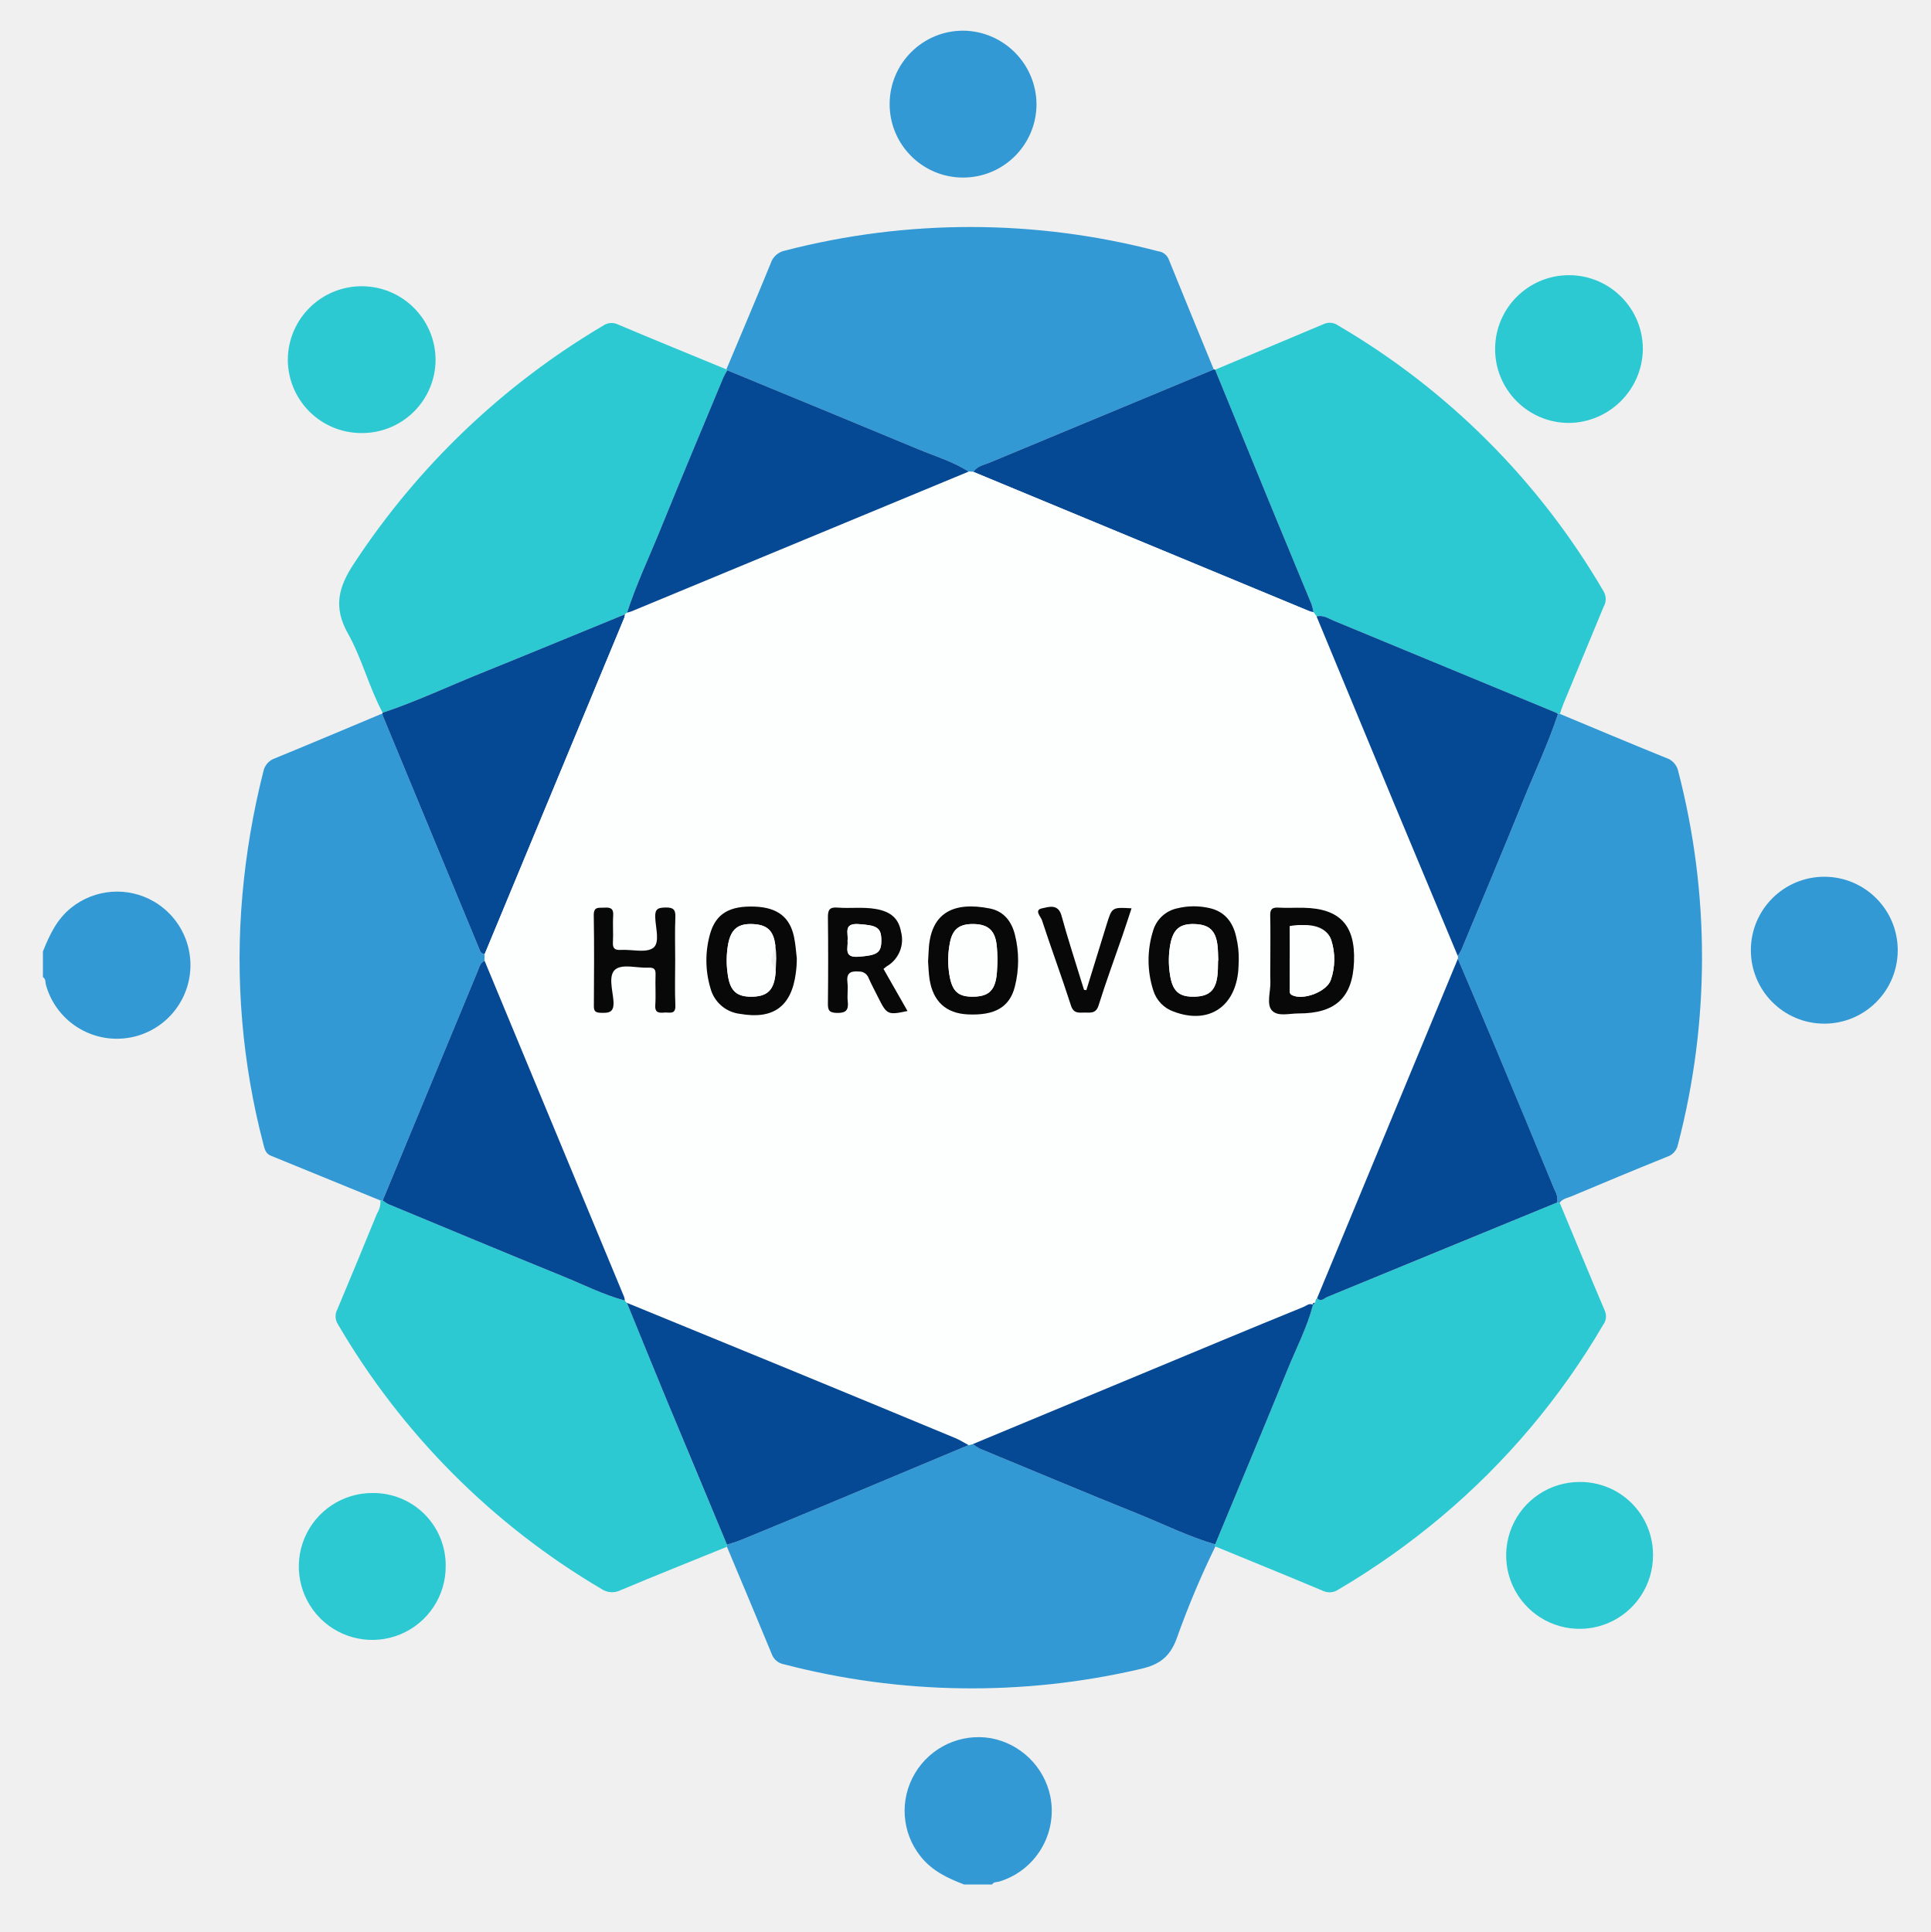
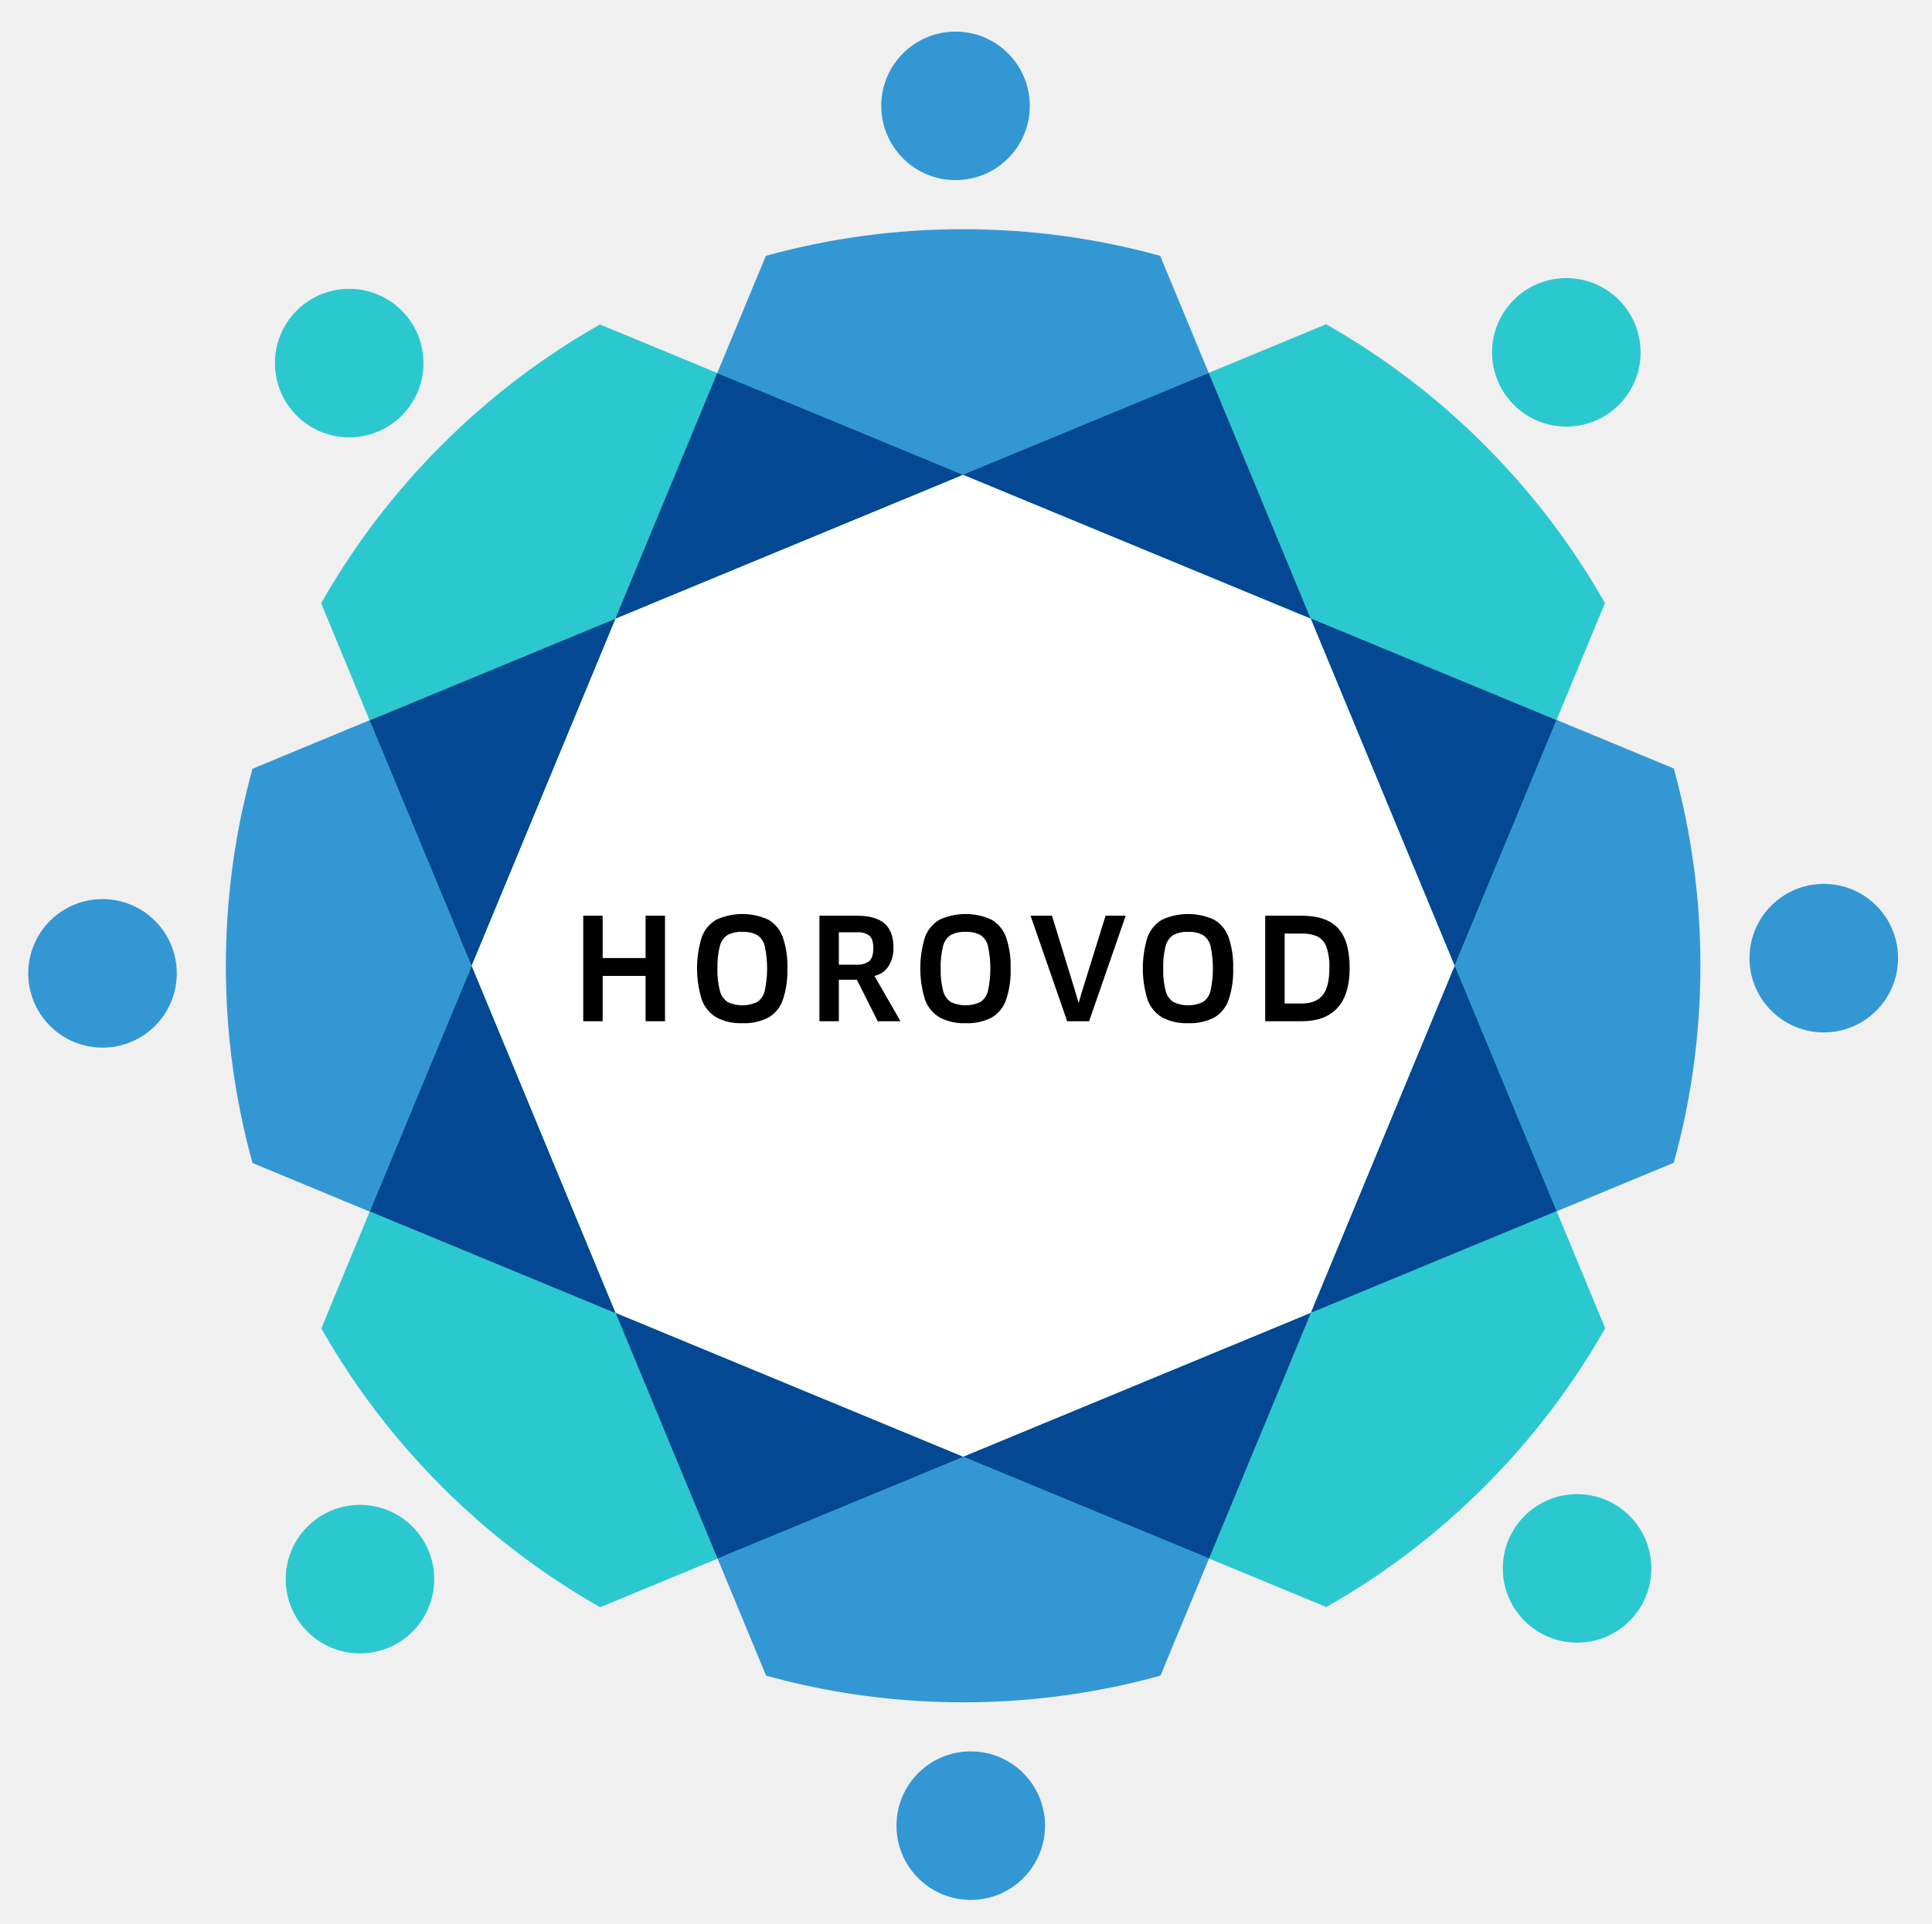
- <svg xmlns="http://www.w3.org/2000/svg" id="Layer_1" data-name="Layer 1" viewBox="0 0 360 360.189">
+ <svg xmlns="http://www.w3.org/2000/svg" id="Layer_1" data-name="Layer 1" viewBox="0 0 612 609.454">
  <defs>
-     <style>.cls-1{fill:#3299d4;}.cls-2{fill:#2cc9d2;}.cls-3{fill:#054894;}.cls-4{fill:#fdfefe;}.cls-5{fill:#080808;}</style>
+     <style>.cls-1,.cls-2{fill:none;}.cls-2{clip-path:url(#clip-path);}.cls-3{clip-path:url(#clip-path-6);}.cls-4{fill:#fff;}.cls-5{clip-path:url(#clip-path-7);}.cls-6{fill:#3397d4;}.cls-7{clip-path:url(#clip-path-8);}.cls-8{fill:#2cc8d0;}.cls-9{clip-path:url(#clip-path-9);}.cls-10{fill:#044792;}.cls-11{clip-path:url(#clip-path-10);}</style>
+     <clipPath id="clip-path">
+       <rect class="cls-1" x="8.81" y="7.537" width="594.379" height="594.379" />
+     </clipPath>
+     <clipPath id="clip-path-6">
+       <polygon class="cls-2" points="307.486 123.441 445.131 180.456 502.145 318.101 445.131 455.745 307.486 512.76 169.841 455.745 112.827 318.101 169.841 180.456 307.486 123.441 307.486 123.441" />
+     </clipPath>
+     <clipPath id="clip-path-7">
+       <path class="cls-2" d="M302.687,57.069a23.528,23.528,0,1,1,23.527-23.528v0A23.528,23.528,0,0,1,302.687,57.069Zm15.855,15.933A233.277,233.277,0,0,1,367.51,81.055l47.642,114.907L305.05,150.401,194.956,195.959,242.598,81.054h-0a234.015,234.015,0,0,1,62.453-8.435q6.793,0,13.492.383ZM554.191,303.556a23.528,23.528,0,1,1,23.528,23.527h0A23.528,23.528,0,0,1,554.191,303.556Zm-15.933,15.855a233.278,233.278,0,0,1-8.054,48.968l-114.907,47.642,45.561-110.102L415.3,195.825,530.206,243.467v-0a234.015,234.015,0,0,1,8.434,62.453q0,6.792-.383,13.492ZM307.506,554.862A23.528,23.528,0,1,1,283.978,578.389v-0a23.528,23.528,0,0,1,23.528-23.527Zm-15.855-15.933a233.278,233.278,0,0,1-48.968-8.054L195.04,415.968l110.102,45.561,110.095-45.558L367.595,530.877h0a234.015,234.015,0,0,1-62.453,8.434q-6.793,0-13.491-.383ZM56.002,308.375a23.527,23.527,0,1,1-23.527-23.527h0A23.528,23.528,0,0,1,56.002,308.375Zm15.933-15.855a233.283,233.283,0,0,1,8.054-48.968l114.907-47.642L149.334,306.011l45.558,110.095-114.906-47.642h0A234.017,234.017,0,0,1,71.552,306.011q0-6.793.383-13.492Z" />
+     </clipPath>
+     <clipPath id="clip-path-8">
+       <path class="cls-2" d="M479.529,128.265a23.527,23.527,0,1,1,33.273-0l-0.0 0a23.528,23.528,0,0,1-33.273,0Zm-.055,22.477a233.279,233.279,0,0,1,28.931,40.32L460.842,306.003,415.204,195.933,305.141,150.298l114.939-47.563-0-0a234.017,234.017,0,0,1,50.125,38.197q4.803,4.803,9.269,9.811Zm3.462,329.515a23.528,23.528,0,1,1,0,33.273h0a23.527,23.527,0,0,1-0-33.273l0-0ZM460.459,480.203a233.278,233.278,0,0,1-40.32,28.931L305.199,461.571,415.269,415.933l45.634-110.063L508.466,420.809v-0a234.016,234.016,0,0,1-38.197,50.125q-4.803,4.803-9.811,9.269Zm-329.795,3.462a23.527,23.527,0,1,1-33.273,0l0,0A23.528,23.528,0,0,1,130.664,483.665Zm.055-22.478a233.278,233.278,0,0,1-28.931-40.32l47.563-114.94L194.988,415.998,305.051,461.632,190.113,509.195l0.0 0a234.015,234.015,0,0,1-50.125-38.197q-4.803-4.803-9.269-9.811Zm-3.462-329.515a23.528,23.528,0,1,1,0-33.273h0a23.527,23.527,0,0,1,0,33.273Zm22.477.055a233.284,233.284,0,0,1,40.32-28.931L304.994,150.36,194.923,195.997,149.289,306.061,101.727,191.122l-0.0 0a234.017,234.017,0,0,1,38.197-50.125q4.803-4.803,9.811-9.269Z" />
+     </clipPath>
+     <clipPath id="clip-path-9">
+       <path class="cls-2" d="M382.899,118.171l32.235,77.746L305.077,150.374ZM493.074,383.692l-77.822,32.203L460.839,305.946ZM227.294,493.76,195.059,416.014l110.057,45.543ZM117.118,228.239l77.822-32.203-45.587,109.949L117.118,228.239ZM305.012,150.417,194.956,195.959l32.235-77.746Zm188.019,77.719-32.235,77.746-45.587-109.949,77.822,32.203ZM383.002,493.717,305.18,461.514l110.057-45.543L383.002,493.717Zm-265.841-109.922,32.235-77.746L194.983,415.998,117.161,383.795Z" />
+     </clipPath>
+     <clipPath id="clip-path-10">
+       <path class="cls-2" d="M190.906,309.185v14.354h-6.152V290.105h6.152v13.418h13.596V290.105h6.152v33.434h-6.152V309.185Zm44.252,14.978a16.25,16.25,0,0,1-8.225-1.828,10.822,10.822,0,0,1-4.636-5.639,33.631,33.631,0,0,1-.022-19.748,10.617,10.617,0,0,1,4.614-5.572,19.79,19.79,0,0,1,16.516,0,10.545,10.545,0,0,1,4.569,5.572,27.999,27.999,0,0,1,1.449,9.874,28.54,28.54,0,0,1-1.449,9.963,10.431,10.431,0,0,1-4.569,5.595,16.559,16.559,0,0,1-8.247,1.783Zm-.045-28.931a9.076,9.076,0,0,0-4.658,1.003,5.817,5.817,0,0,0-2.429,3.477,25.596,25.596,0,0,0-.758,7.11,25.146,25.146,0,0,0,.78,7.133,6.016,6.016,0,0,0,2.452,3.522,11.095,11.095,0,0,0,9.317,0,5.939,5.939,0,0,0,2.429-3.544,33.838,33.838,0,0,0,0-14.243,5.728,5.728,0,0,0-2.429-3.477,9.355,9.355,0,0,0-4.703-.981Zm41.889,13.953,8.247,14.354H278.027l-6.598-13.151h-5.706v13.151h-6.152V290.105h11.813q5.929,0,8.782,2.452t2.853,7.578a10.603,10.603,0,0,1-1.56,5.996,7.218,7.218,0,0,1-4.458,3.054Zm-5.572-13.819h-5.706v10.253h5.528a6.011,6.011,0,0,0,4.146-1.159q1.248-1.159,1.248-4.101,0-2.764-1.204-3.878a5.833,5.833,0,0,0-4.012-1.114Zm34.444,28.798a16.251,16.251,0,0,1-8.225-1.828,10.822,10.822,0,0,1-4.636-5.639,33.631,33.631,0,0,1-.022-19.748,10.617,10.617,0,0,1,4.614-5.572,19.79,19.79,0,0,1,16.516,0,10.544,10.544,0,0,1,4.569,5.572,27.998,27.998,0,0,1,1.449,9.874,28.54,28.54,0,0,1-1.449,9.963,10.431,10.431,0,0,1-4.569,5.595,16.559,16.559,0,0,1-8.247,1.783Zm-.045-28.931a9.076,9.076,0,0,0-4.658,1.003,5.817,5.817,0,0,0-2.429,3.477,25.596,25.596,0,0,0-.758,7.11,25.146,25.146,0,0,0,.78,7.133,6.016,6.016,0,0,0,2.452,3.522,11.095,11.095,0,0,0,9.317,0,5.939,5.939,0,0,0,2.429-3.544,33.836,33.836,0,0,0,0-14.243,5.728,5.728,0,0,0-2.429-3.477,9.355,9.355,0,0,0-4.703-.981Zm32.215,28.307L326.454,290.105h6.776l7.4,24.072.981,3.433h.134l.981-3.433,7.489-24.072h6.375l-11.59,33.434Zm38.323.624a16.25,16.25,0,0,1-8.225-1.828,10.823,10.823,0,0,1-4.636-5.639,33.631,33.631,0,0,1-.022-19.748,10.617,10.617,0,0,1,4.614-5.572,19.79,19.79,0,0,1,16.516,0,10.545,10.545,0,0,1,4.569,5.572,27.999,27.999,0,0,1,1.449,9.874,28.539,28.539,0,0,1-1.449,9.963,10.431,10.431,0,0,1-4.569,5.595,16.559,16.559,0,0,1-8.247,1.783Zm-.045-28.931a9.076,9.076,0,0,0-4.658,1.003,5.817,5.817,0,0,0-2.43,3.477,25.597,25.597,0,0,0-.758,7.11,25.147,25.147,0,0,0,.78,7.133,6.016,6.016,0,0,0,2.452,3.522,11.095,11.095,0,0,0,9.317,0,5.939,5.939,0,0,0,2.43-3.544,33.839,33.839,0,0,0,0-14.243,5.728,5.728,0,0,0-2.43-3.477,9.355,9.355,0,0,0-4.703-.981Zm36.094,28.307h-11.635v-33.434H412.327q7.846,0,11.524,3.967t3.678,12.616q0,8.381-3.856,12.616t-11.256,4.235Zm-.134-27.772H406.933v22.156h5.349q4.502,0,6.664-2.586t2.162-8.693a18.662,18.662,0,0,0-.936-6.642,5.896,5.896,0,0,0-2.831-3.299,11.516,11.516,0,0,0-5.06-.936Z" />
+     </clipPath>
  </defs>
-   <path class="cls-1" d="M8,177.387c1.234-3.066,2.585-6.012,5.298-8.167A13.659,13.659,0,0,1,28.701,168.077,13.725,13.725,0,1,1,8.592,183.717c-.162-.526-.004-1.191-.592-1.558Z" />
-   <path class="cls-1" d="M179.777,351.333c-3.104-1.17-6.02-2.56-8.166-5.285a13.614,13.614,0,0,1-1.037-15.395,13.774,13.774,0,0,1,14.203-6.594,13.921,13.921,0,0,1,11.058,10.825,13.779,13.779,0,0,1-9.513,15.898c-.457.148-1.042.008-1.339.551Z" />
-   <path class="cls-1" d="M290.855,133.096c6.592,2.744,13.169,5.525,19.788,8.2a3.346,3.346,0,0,1,2.281,2.522,137.951,137.951,0,0,1-.072,69.601,2.977,2.977,0,0,1-2.008,2.238c-5.955,2.396-11.876,4.875-17.795,7.359-.776.326-1.688.448-2.242,1.205q-.232-.02-.463-.041a3.481,3.481,0,0,0-.453-2.279q-5.84-14.042-11.671-28.088c-2.102-5.033-4.261-10.043-6.394-15.063l-.02-.544a8.178,8.178,0,0,0,.663-1.091c3.875-9.315,7.793-18.612,11.58-27.962,2.162-5.337,4.631-10.553,6.438-16.032Q290.671,133.115,290.855,133.096Z" />
-   <path class="cls-1" d="M226.611,288.312a163.203,163.203,0,0,0-7.197,17.122c-1.276,3.486-3.244,4.921-6.785,5.726a138.763,138.763,0,0,1-66.461-.882,2.945,2.945,0,0,1-2.284-1.943c-2.745-6.669-5.556-13.312-8.344-19.963q-.004-.199.004-.399c.815-.265,1.652-.478,2.443-.803q8.483-3.485,16.949-7.011,12.832-5.356,25.65-10.745l.82-.192a7.299,7.299,0,0,0,1.228.828c9.834,4.077,19.654,8.189,29.527,12.17,4.791,1.932,9.436,4.239,14.412,5.705A3.517,3.517,0,0,1,226.611,288.312Z" />
-   <path class="cls-1" d="M70.949,223.817q-10.209-4.179-20.424-8.346c-.959-.389-1.15-1.136-1.378-2.008a136.297,136.297,0,0,1-3.955-46.572,146.13,146.13,0,0,1,3.899-23.011,3.301,3.301,0,0,1,2.254-2.538c6.672-2.733,13.312-5.545,19.963-8.329a1.794,1.794,0,0,0,.066.426q8.939,21.633,17.894,43.26c.211.509.351,1.147,1.114,1.144l-.03,1.288c-.841.362-.99,1.211-1.284,1.92q-8.874,21.376-17.715,42.765Q71.152,223.814,70.949,223.817Z" />
-   <path class="cls-1" d="M135.438,68.864c2.76-6.579,5.552-13.144,8.255-19.746a3.516,3.516,0,0,1,2.669-2.397,137.885,137.885,0,0,1,69.548.115,2.423,2.423,0,0,1,1.97,1.432c2.785,6.88,5.615,13.741,8.431,20.608q-20.948,8.701-41.891,17.412c-1.038.432-2.253.598-2.919,1.688q-.447-.026-.895-.053c-2.922-1.886-6.253-2.863-9.423-4.185-11.846-4.936-23.719-9.807-35.581-14.703Q135.515,68.952,135.438,68.864Z" />
-   <path class="cls-2" d="M70.949,223.817q.203-.003.405-.001a7.12,7.12,0,0,0,1.067.68c10.886,4.516,21.76,9.062,32.677,13.502,3.78,1.538,7.439,3.402,11.407,4.464l.391.436c2.449,5.992,4.876,11.994,7.354,17.975q5.619,13.563,11.294,27.102-.008.199-.004.399c-6.612,2.684-13.242,5.323-19.82,8.089a3.536,3.536,0,0,1-3.585-.233,138.065,138.065,0,0,1-49.14-49.363,2.721,2.721,0,0,1-.083-2.788c2.494-5.915,4.934-11.853,7.368-17.793A4.439,4.439,0,0,0,70.949,223.817Z" />
-   <path class="cls-2" d="M290.855,133.096q-.184.019-.369.025a1.896,1.896,0,0,0-.351-.251q-20.683-8.566-41.373-17.114c-1.046-.432-2.037-1.158-3.283-.836l-.576-.799a9.669,9.669,0,0,0-.355-1.452c-2.438-5.926-4.909-11.838-7.346-17.765Q231.867,81.923,226.565,68.929q10.164-4.265,20.322-8.543a2.688,2.688,0,0,1,2.633.307,137.843,137.843,0,0,1,49.486,49.568,2.791,2.791,0,0,1,.011,2.823q-3.781,9.086-7.53,18.186C291.242,131.865,291.064,132.487,290.855,133.096Z" />
-   <path class="cls-2" d="M226.611,288.312a3.539,3.539,0,0,0-.039-.387c4.519-10.886,9.085-21.753,13.532-32.669,1.62-3.976,3.627-7.806,4.714-11.994l-.022.047.44-.467c.004-.316-.009-.64.343-.809.748.761,1.346-.015,1.93-.255q21.428-8.774,42.834-17.6.232.021.463.041c2.797,6.718,5.569,13.447,8.416,20.144a2.615,2.615,0,0,1-.297,2.615A137.208,137.208,0,0,1,268.803,282.727a140.968,140.968,0,0,1-19.234,13.608,2.925,2.925,0,0,1-2.973.217C239.952,293.762,233.276,291.05,226.611,288.312Z" />
-   <path class="cls-2" d="M71.346,132.879c-2.545-4.772-3.86-10.113-6.485-14.8-2.715-4.848-1.821-8.573,1.173-13.064a142.047,142.047,0,0,1,46.437-44.31,2.733,2.733,0,0,1,2.785-.195c6.707,2.833,13.451,5.579,20.183,8.354q.077.089.162.17a14.077,14.077,0,0,0-.716,1.319c-3.92,9.422-7.884,18.826-11.719,28.283-2.102,5.184-4.517,10.246-6.244,15.581l-.383.309c-8.99,3.68-17.967,7.392-26.975,11.029C83.495,128.005,77.566,130.806,71.346,132.879Z" />
-   <path class="cls-3" d="M226.565,68.929Q231.882,81.917,237.203,94.904c2.436,5.927,4.907,11.839,7.346,17.765a9.645,9.645,0,0,1,.355,1.452,3.263,3.263,0,0,1-.637-.127q-31.385-13.004-62.766-26.02c.667-1.09,1.882-1.255,2.92-1.688q20.939-8.722,41.891-17.412A.506.506,0,0,1,226.565,68.929Z" />
-   <path class="cls-3" d="M71.346,132.879c6.221-2.073,12.15-4.874,18.219-7.325,9.008-3.637,17.985-7.349,26.975-11.03a3.437,3.437,0,0,1-.134.634q-13.006,31.344-26.022,62.683c-.763.003-.904-.635-1.114-1.144Q80.31,155.074,71.375,133.439a1.794,1.794,0,0,1-.066-.426Z" />
-   <path class="cls-2" d="M292.422,78.851a13.774,13.774,0,1,1,13.897-13.705A13.948,13.948,0,0,1,292.422,78.851Z" />
-   <path class="cls-2" d="M67.339,80.736a13.714,13.714,0,0,1-13.675-13.828,13.777,13.777,0,0,1,27.552.204A13.71,13.71,0,0,1,67.339,80.736Z" />
-   <path class="cls-1" d="M193.263,19.457A13.693,13.693,0,1,1,179.651,5.718,13.82,13.82,0,0,1,193.263,19.457Z" />
-   <path class="cls-2" d="M83.104,291.984a13.694,13.694,0,1,1-13.593-13.636A13.486,13.486,0,0,1,83.104,291.984Z" />
-   <path class="cls-1" d="M340.202,163.457a13.693,13.693,0,0,1-.104,27.386,13.693,13.693,0,1,1,.104-27.386Z" />
-   <path class="cls-2" d="M308.213,289.938a13.691,13.691,0,1,1-13.652-13.648A13.551,13.551,0,0,1,308.213,289.938Z" />
-   <path class="cls-4" d="M90.383,177.843q13.013-31.341,26.022-62.683a3.437,3.437,0,0,0,.134-.634q.192-.154.383-.309a7.91,7.91,0,0,0,.83-.245q31.428-13.021,62.853-26.05.448.027.895.053,31.382,13.012,62.766,26.02a3.264,3.264,0,0,0,.637.127q.288.4.576.799,7.181,17.328,14.364,34.654,5.957,14.326,11.961,28.632.01.272.02.544-13.123,31.642-26.247,63.285c-.352.169-.338.492-.342.808-.208.097-.601.021-.44.467l.022-.047c-.699-.387-1.209.163-1.762.389q-7.578,3.093-15.139,6.23-23.259,9.662-46.512,19.341-.41.096-.82.192c-.818-.438-1.606-.949-2.459-1.303q-15.541-6.451-31.099-12.858-15.058-6.198-30.132-12.356-.195-.218-.391-.437a3.124,3.124,0,0,0-.121-.637q-13.009-31.349-26.03-62.693Zm146.477,1.272c0,1.298-.038,2.598.009,3.894.067,1.856-.79,4.278.326,5.414,1.125,1.145,3.555.333,5.409.335,6.771.006,9.589-2.728,9.857-9.45.271-6.804-2.64-9.933-9.386-10.066-1.586-.031-3.177.061-4.759-.027-1.141-.063-1.503.333-1.477,1.463C236.904,173.489,236.86,176.302,236.86,179.115Zm-63.816.129c.084,1.046.102,2.21.282,3.348.653,4.126,3.083,6.33,7.109,6.523,5.041.242,7.818-1.338,8.789-5.182a19.713,19.713,0,0,0,.016-9.66c-.613-2.475-2.068-4.381-4.669-4.898-6.813-1.353-11.092.791-11.412,7.811C173.13,177.837,173.087,178.486,173.044,179.244Zm-24.477-.576c-.131-1.067-.215-2.518-.502-3.927-.765-3.756-3.103-5.548-7.296-5.716-4.763-.191-7.311,1.318-8.384,5.136a18.109,18.109,0,0,0,.078,10.05,6.465,6.465,0,0,0,5.553,4.809c6.185,1.08,9.558-1.398,10.365-7.595C148.483,180.64,148.491,179.841,148.567,178.669ZM164.73,180.634a6.303,6.303,0,0,1,.555-.447,5.739,5.739,0,0,0,2.718-6.458c-.443-2.486-1.891-3.781-4.742-4.269-2.366-.405-4.757-.062-7.122-.254-1.526-.124-1.783.511-1.768,1.849q.091,8.003-.002,16.008c-.014,1.243.193,1.728,1.611,1.776,1.737.058,2.276-.497,2.084-2.164-.131-1.139.093-2.32-.053-3.455-.223-1.737.454-2.234,2.116-2.094a1.834,1.834,0,0,1,1.81,1.164c.553,1.247,1.197,2.454,1.808,3.676,1.611,3.22,1.794,3.305,5.46,2.519Q166.961,184.546,164.73,180.634Zm66.242-1.613a16.911,16.911,0,0,0-.469-4.304c-.591-2.75-2.098-4.757-4.955-5.412a13.001,13.001,0,0,0-6.016.032,5.98,5.98,0,0,0-4.543,4.224,18.311,18.311,0,0,0,.052,11.094,6.061,6.061,0,0,0,3.773,3.933c6.259,2.376,11.216-.586,12.024-7.186C230.934,180.614,230.929,179.815,230.972,179.021Zm-105.08-.021c0-2.67-.083-5.344.033-8.009.064-1.47-.45-1.832-1.844-1.799-1.291.031-1.957.185-1.914,1.743.055,1.987.926,4.792-.351,5.765-1.339,1.02-3.99.276-6.063.393-1.11.063-1.539-.264-1.471-1.433.096-1.654-.063-3.324.051-4.976.094-1.369-.565-1.542-1.67-1.464-.976.069-1.977-.281-1.949,1.414.093,5.627.051,11.257.019,16.886-.005.888.183,1.243,1.175,1.29,1.655.078,2.639-.035,2.474-2.218-.152-2.011-1.045-4.844.425-5.913,1.375-1,4.034-.177,6.122-.276,1.096-.052,1.343.35,1.304,1.36-.073,1.873.076,3.758-.051,5.626-.102,1.488.746,1.463,1.738,1.381.895-.074,2.083.467,2.004-1.329C125.801,184.634,125.891,181.815,125.891,179.001Zm76.667,5.592-.436-.05c-.214-.679-.434-1.357-.642-2.038-1.197-3.923-2.482-7.822-3.553-11.779-.625-2.307-2.415-1.634-3.627-1.383-1.542.319-.236,1.553-.033,2.176,1.743,5.332,3.702,10.593,5.417,15.934.484,1.508,1.407,1.344,2.471,1.323,1.101-.022,2.175.288,2.684-1.347,1.346-4.325,2.925-8.577,4.4-12.863.591-1.717,1.149-3.445,1.741-5.227-3.636-.207-3.642-.209-4.637,2.998Q204.443,178.462,202.559,184.593Z" />
-   <path class="cls-3" d="M245.579,242.035q13.123-31.642,26.247-63.285c2.133,5.02,4.292,10.03,6.394,15.063q5.86,14.034,11.671,28.088a3.481,3.481,0,0,1,.453,2.279Q268.93,232.989,247.509,241.78C246.924,242.019,246.327,242.796,245.579,242.035Z" />
-   <path class="cls-3" d="M271.806,178.206q-5.982-14.315-11.961-28.632-7.202-17.319-14.364-34.654c1.246-.322,2.237.405,3.283.836q20.693,8.54,41.373,17.114a1.896,1.896,0,0,1,.351.251c-1.806,5.48-4.276,10.695-6.438,16.032-3.787,9.35-7.705,18.648-11.58,27.962A8.178,8.178,0,0,1,271.806,178.206Z" />
-   <path class="cls-3" d="M116.896,242.898q15.067,6.177,30.132,12.356,15.56,6.404,31.099,12.858c.853.354,1.641.865,2.459,1.303q-12.825,5.374-25.65,10.745-8.463,3.533-16.949,7.011c-.791.325-1.627.538-2.443.803q-5.65-13.55-11.294-27.102C121.772,254.892,119.345,248.89,116.896,242.898Z" />
-   <path class="cls-3" d="M181.405,269.223q23.255-9.672,46.512-19.341,7.559-3.14,15.139-6.23c.553-.226,1.063-.776,1.762-.389-1.087,4.187-3.094,8.017-4.714,11.994-4.447,10.916-9.013,21.783-13.532,32.669-4.976-1.466-9.621-3.773-14.412-5.705-9.873-3.982-19.692-8.094-29.527-12.17A7.3,7.3,0,0,1,181.405,269.223Z" />
-   <path class="cls-3" d="M90.354,179.131q13.018,31.345,26.03,62.693a3.124,3.124,0,0,1,.121.637c-3.968-1.062-7.626-2.926-11.407-4.463-10.917-4.44-21.791-8.986-32.677-13.502a7.12,7.12,0,0,1-1.067-.68q8.852-21.385,17.715-42.765C89.364,180.342,89.513,179.493,90.354,179.131Z" />
-   <path class="cls-3" d="M180.605,87.921q-31.426,13.027-62.853,26.05a7.91,7.91,0,0,1-.83.245c1.727-5.335,4.142-10.396,6.244-15.581,3.835-9.457,7.799-18.861,11.719-28.283a14.077,14.077,0,0,1,.716-1.319c11.863,4.896,23.736,9.767,35.581,14.703C174.353,85.058,177.683,86.035,180.605,87.921Z" />
-   <path class="cls-3" d="M244.796,243.31c-.161-.446.232-.37.44-.467Q245.016,243.077,244.796,243.31Z" />
-   <path class="cls-5" d="M236.86,179.115c0-2.813.044-5.626-.021-8.438-.026-1.13.336-1.526,1.477-1.463,1.582.088,3.173-.004,4.759.027,6.746.133,9.657,3.262,9.386,10.066-.267,6.722-3.524,9.637-10.294,9.631-1.854-.002-3.847.629-4.972-.516-1.116-1.136-.259-3.558-.326-5.414C236.822,181.713,236.86,180.413,236.86,179.115Zm3.616-.08c0,1.727-.012,3.454.008,5.18.005.467-.176,1.008.432,1.313,2.06,1.031,6.455-.622,7.217-2.82a11.742,11.742,0,0,0,.091-7.43c-.681-2.201-3.315-3.289-6.814-2.622" />
-   <path class="cls-5" d="M173.044,179.244c.043-.759.086-1.408.115-2.057.32-7.02,4.598-9.164,11.412-7.811,2.601.517,4.055,2.423,4.669,4.898a19.713,19.713,0,0,1-.016,9.66c-.971,3.843-3.748,5.423-8.789,5.182-4.025-.193-6.456-2.397-7.109-6.523C173.146,181.454,173.128,180.291,173.044,179.244Zm12.949-.304c-.056-.914-.045-2.005-.204-3.071-.376-2.515-1.685-3.572-4.307-3.598-2.639-.026-3.878.973-4.368,3.5a16.805,16.805,0,0,0-.119,5.81c.504,3.263,1.638,4.301,4.6,4.231,2.878-.068,4.041-1.296,4.285-4.544C185.933,180.55,185.951,179.829,185.993,178.94Z" />
-   <path class="cls-5" d="M148.567,178.669a18.798,18.798,0,0,1-.187,2.757c-.807,6.197-4.18,8.674-10.365,7.595a6.465,6.465,0,0,1-5.553-4.809,18.109,18.109,0,0,1-.078-10.05c1.073-3.818,3.621-5.327,8.384-5.136,4.193.168,6.531,1.96,7.296,5.716C148.352,176.151,148.436,177.601,148.567,178.669Zm-3.821-0a17.091,17.091,0,0,0-.174-2.36c-.329-2.795-1.503-3.896-4.15-4.027-2.785-.138-4.102.899-4.648,3.692a17.354,17.354,0,0,0-.095,5.604c.421,3.202,1.685,4.305,4.619,4.238,2.869-.066,4.075-1.318,4.32-4.535" />
-   <path class="cls-5" d="M164.73,180.634q2.236,3.92,4.476,7.85c-3.666.786-3.85.701-5.46-2.519-.611-1.221-1.255-2.429-1.808-3.676a1.834,1.834,0,0,0-1.81-1.164c-1.662-.139-2.339.357-2.116,2.094.146,1.135-.079,2.316.053,3.455.192,1.667-.347,2.222-2.084,2.164-1.418-.048-1.625-.533-1.611-1.776q.093-8.003.002-16.008c-.015-1.338.242-1.973,1.768-1.849,2.365.192,4.756-.152,7.122.254,2.851.489,4.299,1.783,4.742,4.269a5.739,5.739,0,0,1-2.718,6.458A6.303,6.303,0,0,0,164.73,180.634Zm-6.696-5.287c.143,1.374-.814,3.243,2.066,3.017,3.429-.269,4.268-.663,4.228-3.156-.037-2.32-.876-2.699-4.259-2.927C157.19,172.088,158.215,174.016,158.034,175.348Z" />
-   <path class="cls-5" d="M230.972,179.021c-.042.793-.038,1.593-.134,2.38-.808,6.6-5.765,9.562-12.024,7.186a6.061,6.061,0,0,1-3.773-3.933,18.311,18.311,0,0,1-.052-11.094,5.98,5.98,0,0,1,4.543-4.224,13.001,13.001,0,0,1,6.016-.032c2.857.655,4.364,2.663,4.955,5.412A16.911,16.911,0,0,1,230.972,179.021Zm-3.824.054c-.042-.937-.027-1.88-.137-2.809-.329-2.76-1.526-3.877-4.186-3.988-2.788-.117-4.06.915-4.605,3.738a16.756,16.756,0,0,0-.083,5.601c.465,3.214,1.697,4.28,4.647,4.195,2.867-.083,4.047-1.333,4.271-4.572" />
-   <path class="cls-5" d="M125.891,179.001c-0,2.814-.09,5.633.032,8.442.078,1.796-1.11,1.255-2.004,1.329-.992.082-1.84.107-1.738-1.381.128-1.868-.022-3.752.051-5.626.039-1.01-.207-1.412-1.304-1.36-2.088.098-4.747-.724-6.122.276-1.471,1.069-.577,3.902-.425,5.913.165,2.183-.818,2.296-2.474,2.218-.992-.047-1.18-.403-1.175-1.29.032-5.629.074-11.259-.019-16.886-.028-1.695.973-1.345,1.949-1.414,1.104-.078,1.764.095,1.67,1.464-.114,1.652.045,3.322-.051,4.976-.068,1.169.361,1.495,1.471,1.433,2.073-.117,4.724.627,6.063-.393,1.277-.974.407-3.778.351-5.765-.043-1.558.622-1.712,1.914-1.743,1.394-.033,1.908.329,1.844,1.799C125.809,173.657,125.891,176.331,125.891,179.001Z" />
-   <path class="cls-5" d="M202.559,184.593q1.892-6.128,3.785-12.256c.995-3.207,1.001-3.205,4.637-2.998-.592,1.782-1.15,3.51-1.741,5.227-1.474,4.285-3.053,8.538-4.4,12.863-.509,1.635-1.583,1.325-2.684,1.347-1.064.021-1.987.185-2.471-1.323-1.715-5.34-3.675-10.602-5.417-15.934-.204-.623-1.51-1.857.033-2.176,1.212-.251,3.002-.924,3.627,1.383,1.072,3.957,2.356,7.857,3.553,11.779.208.681.428,1.359.642,2.038Z" />
-   <path class="cls-4" d="M240.463,172.65c3.499-.667,7.08.428,7.761,2.629a11.742,11.742,0,0,1-.091,7.43c-.762,2.198-5.157,3.85-7.217,2.82-.608-.304-.427-.846-.432-1.313-.02-1.727-.008-3.454-.008-5.18" />
-   <path class="cls-4" d="M185.993,178.94c-.043.888-.061,1.61-.115,2.329-.243,3.248-1.407,4.477-4.285,4.544-2.961.07-4.096-.969-4.6-4.231a16.805,16.805,0,0,1,.119-5.81c.491-2.527,1.729-3.526,4.368-3.5,2.622.026,3.931,1.083,4.307,3.598C185.949,176.935,185.937,178.026,185.993,178.94Z" />
-   <path class="cls-4" d="M143.792,179.043c0,.721.88,1.52.826,2.237-.244,3.217-1.451,4.469-4.32,4.535-2.933.067-4.198-1.036-4.619-4.238a17.354,17.354,0,0,1,.095-5.604c.546-2.794,1.863-3.831,4.648-3.692,2.647.131,3.821,1.232,4.15,4.027" />
-   <path class="cls-4" d="M158.034,175.348c.181-1.332-.844-3.26,2.035-3.066,3.383.228,4.223.607,4.259,2.927.039,2.492-.8,2.886-4.228,3.156C157.219,178.59,158.177,176.721,158.034,175.348Z" />
-   <path class="cls-4" d="M227.061,179.076c0,.721.042,1.445-.007,2.163-.224,3.239-1.404,4.489-4.271,4.572-2.95.085-4.181-.981-4.647-4.195a16.756,16.756,0,0,1,.083-5.601c.545-2.823,1.817-3.855,4.605-3.738,2.66.112,3.857,1.229,4.186,3.988.111.929.095,1.872.137,2.809Z" />
+   <g class="cls-3">
+     <rect class="cls-4" x="97.967" y="108.582" width="419.037" height="419.037" />
+   </g>
+   <g class="cls-5">
+     <rect class="cls-6" x="-5.913" y="-4.846" width="622.018" height="621.622" />
+   </g>
+   <g class="cls-7">
+     <rect class="cls-8" x="72.233" y="73.242" width="465.727" height="465.447" />
+   </g>
+   <g class="cls-9">
+     <rect class="cls-10" x="102.259" y="103.311" width="405.675" height="405.308" />
+   </g>
+   <g class="cls-11">
+     <rect x="169.895" y="274.711" width="272.493" height="64.312" />
+   </g>
</svg>
